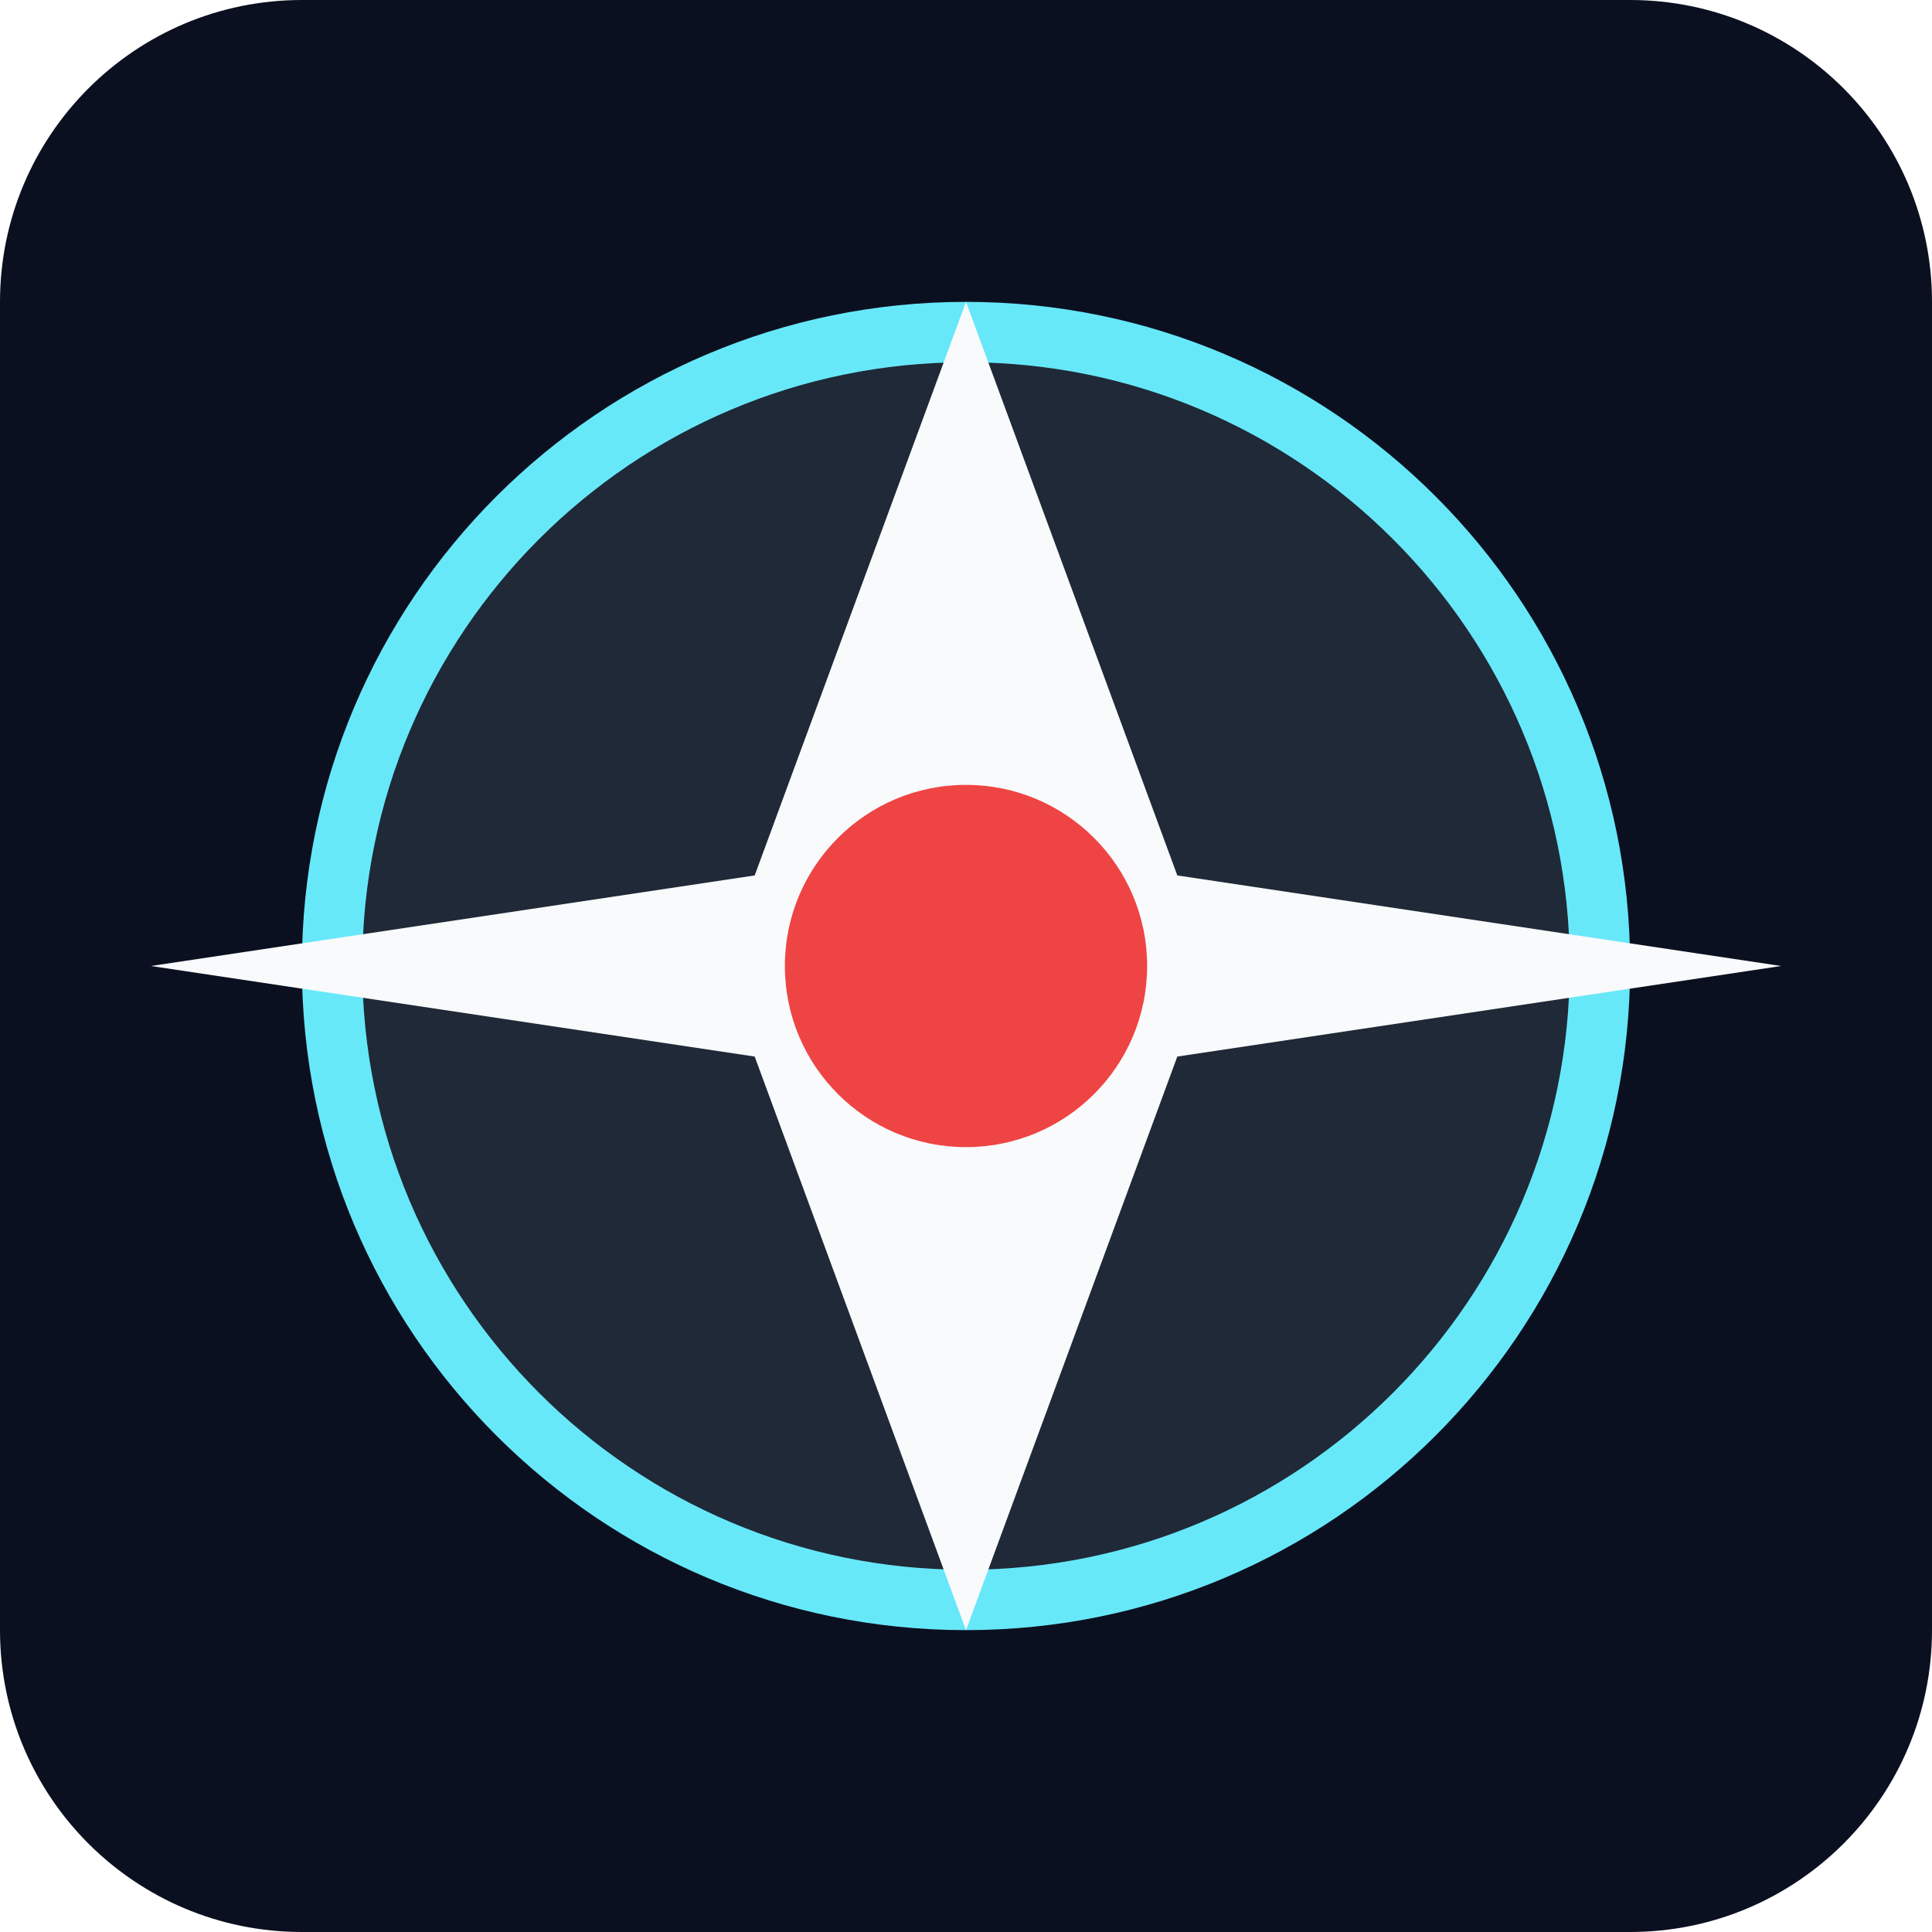
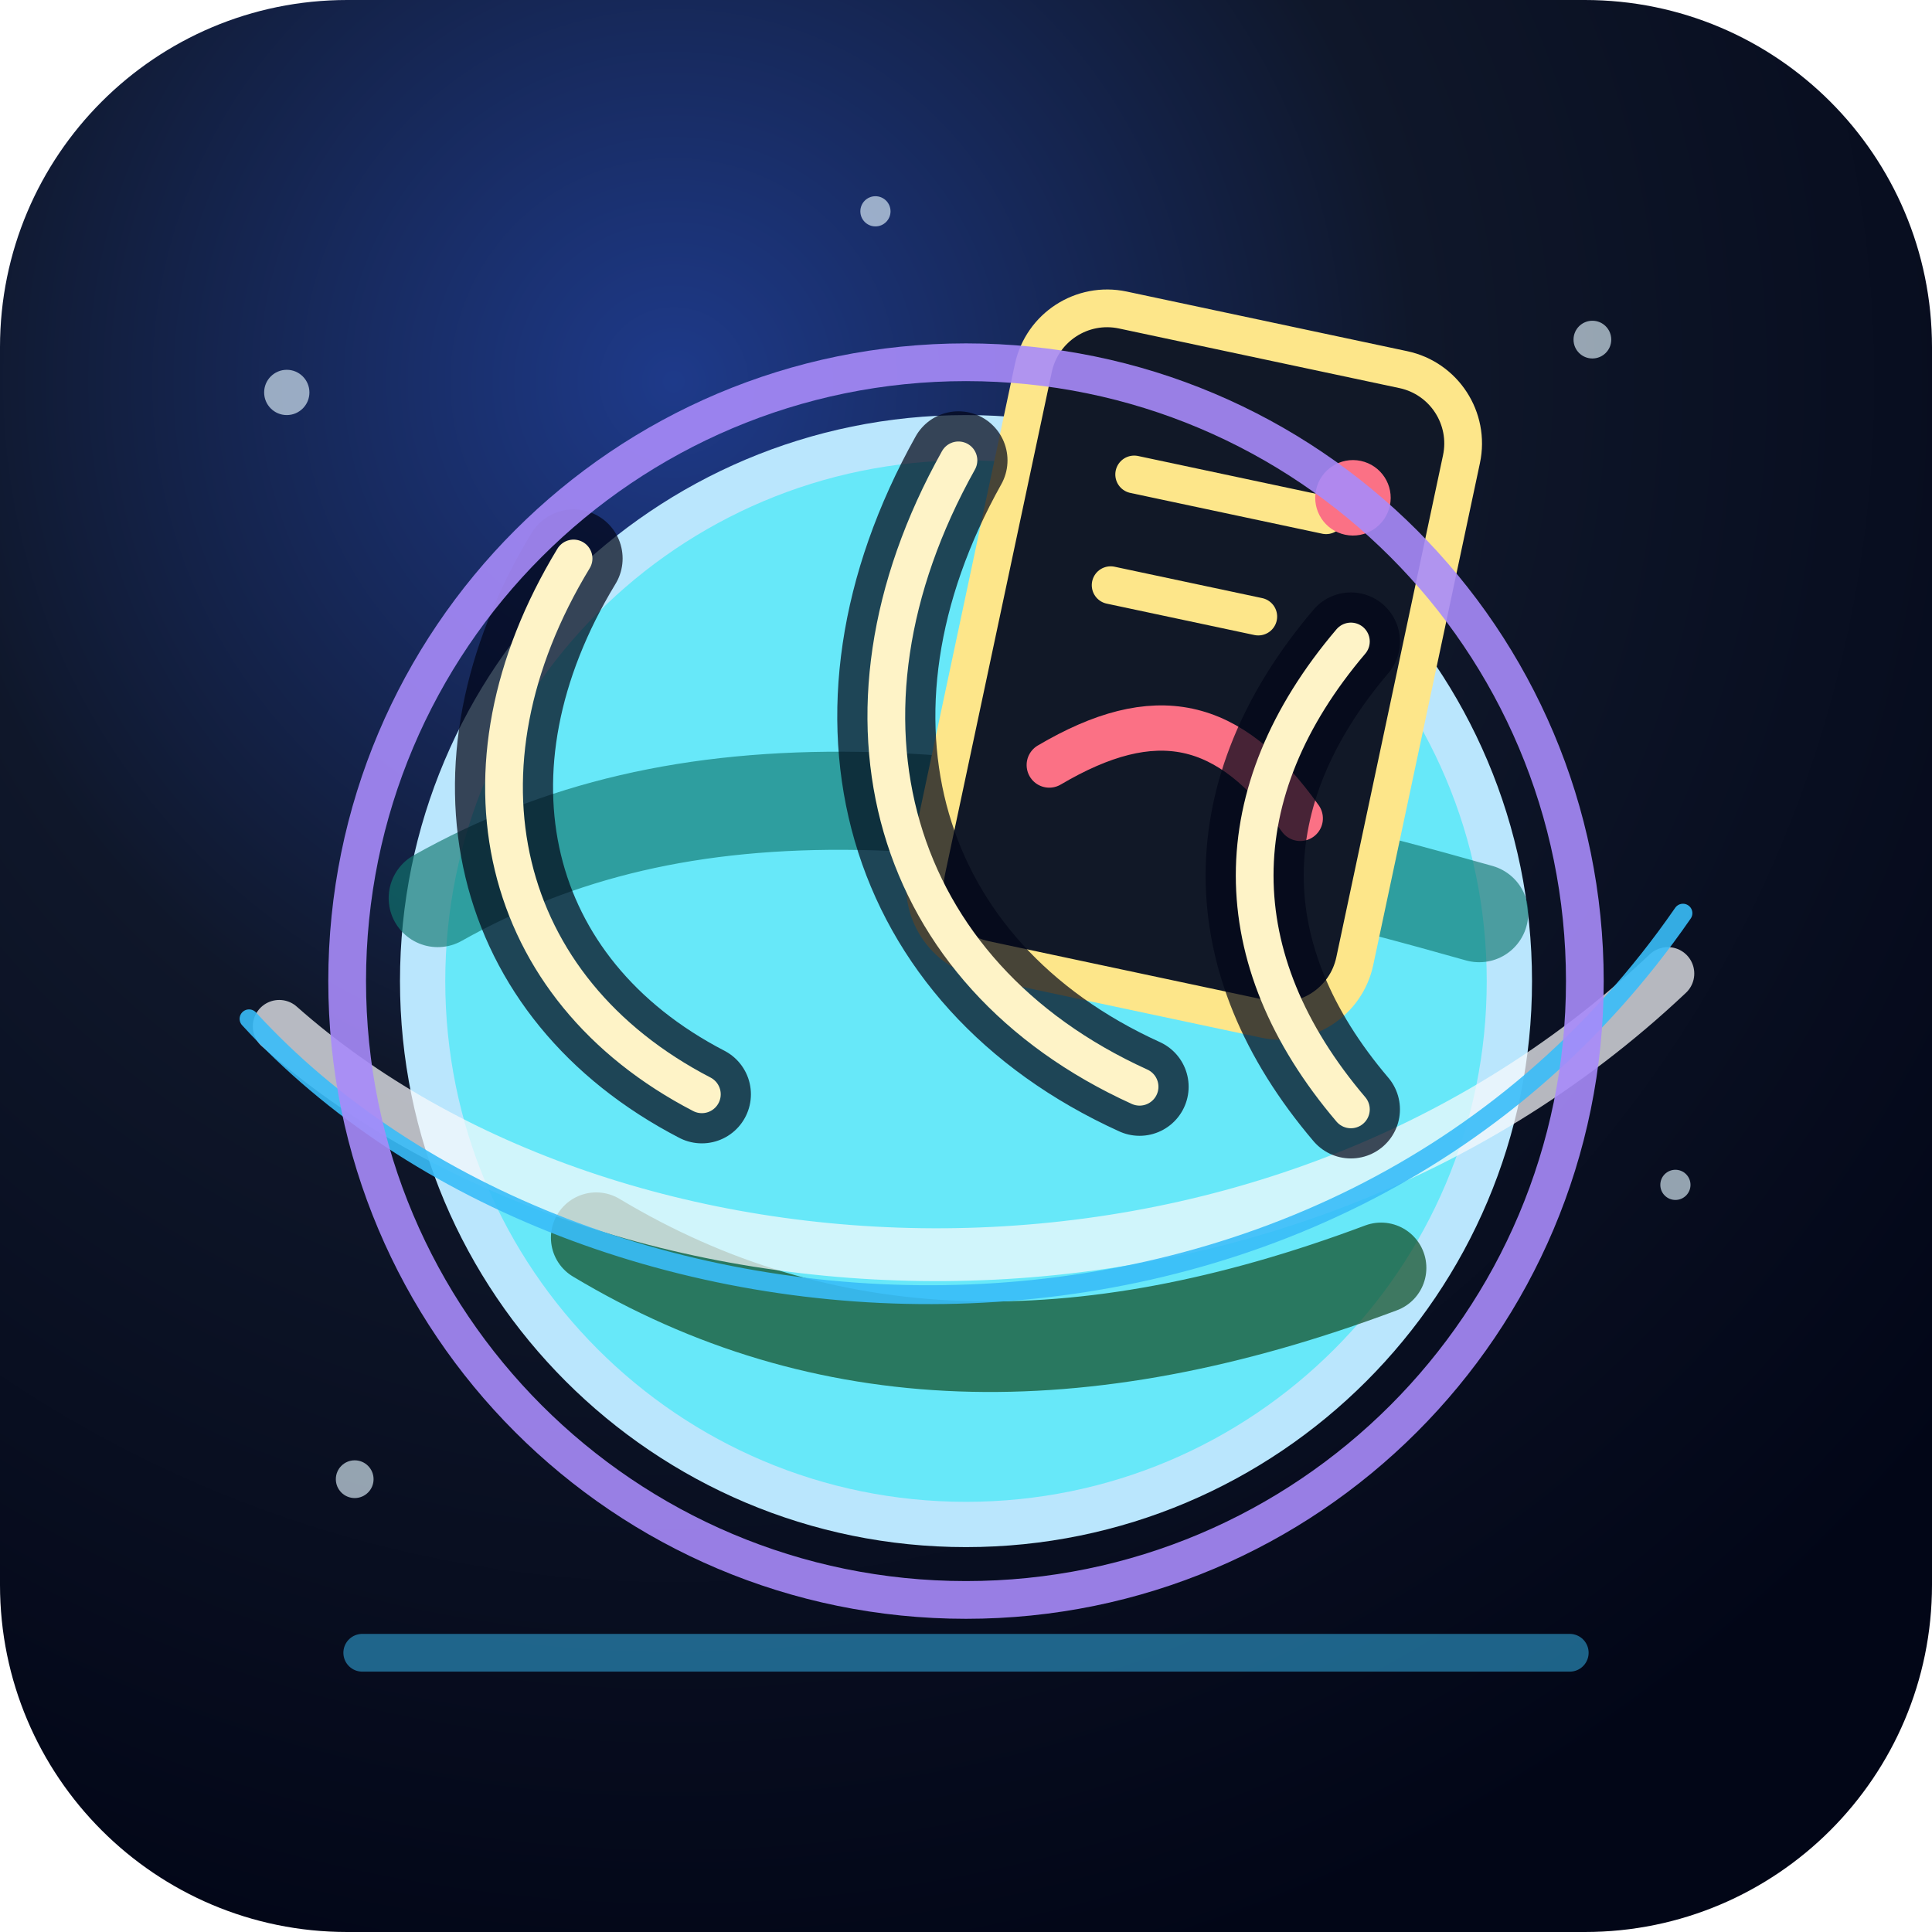
- <svg xmlns="http://www.w3.org/2000/svg" width="128" height="128" viewBox="0 0 128 128">
-   <rect width="128" height="128" rx="20" fill="#0b1020" />
-   <circle cx="64" cy="64" r="42" fill="#1f2937" stroke="#67e8f9" stroke-width="4" />
-   <path d="M64 20 L78 58 L118 64 L78 70 L64 108 L50 70 L10 64 L50 58 Z" fill="#f8fafc" />
-   <circle cx="64" cy="64" r="12" fill="#ef4444" />
+ <svg xmlns="http://www.w3.org/2000/svg" width="256" height="256" viewBox="0 0 256 256">
+   <defs>
+     <radialGradient id="space" cx="35%" cy="20%" r="85%">
+       <stop offset="0" stop-color="#1e3a8a" />
+       <stop offset="0.45" stop-color="#0f172a" />
+       <stop offset="1" stop-color="#020617" />
+     </radialGradient>
+     <linearGradient id="planet" x1="54" y1="46" x2="204" y2="204">
+       <stop offset="0" stop-color="#67e8f9" />
+       <stop offset="0.52" stop-color="#22c55e" />
+       <stop offset="1" stop-color="#334155" />
+     </linearGradient>
+     <linearGradient id="card" x1="86" y1="48" x2="178" y2="194">
+       <stop offset="0" stop-color="#fde68a" />
+       <stop offset="1" stop-color="#fb7185" />
+     </linearGradient>
+   </defs>
+   <rect width="256" height="256" rx="46" fill="url(#space)" />
+   <g opacity="0.65" fill="#e0f2fe">
+     <circle cx="38" cy="52" r="3" />
+     <circle cx="211" cy="45" r="2.5" />
+     <circle cx="222" cy="157" r="2" />
+     <circle cx="47" cy="196" r="2.5" />
+     <circle cx="116" cy="28" r="2" />
+   </g>
+   <circle cx="128" cy="130" r="72" fill="url(#planet)" stroke="#bae6fd" stroke-width="6" />
+   <path d="M58 119c32-18 71-17 138 2" fill="none" stroke="#0f766e" stroke-width="13" stroke-linecap="round" opacity="0.65" />
+   <path d="M79 164c30 18 64 19 104 4" fill="none" stroke="#14532d" stroke-width="12" stroke-linecap="round" opacity="0.75" />
+   <path d="M37 136c44 39 130 44 184-7" fill="none" stroke="#f8fafc" stroke-width="7" stroke-linecap="round" opacity="0.72" />
+   <path d="M33 135c44 48 143 54 190-14" fill="none" stroke="#38bdf8" stroke-width="2.5" stroke-linecap="round" opacity="0.9" />
+   <g transform="translate(139 39) rotate(12)">
+     <rect x="0" y="0" width="58" height="88" rx="10" fill="#111827" stroke="url(#card)" stroke-width="5" />
+     <path d="M16 21h26M16 36h20" stroke="#fde68a" stroke-width="5" stroke-linecap="round" />
+     <path d="M13 61c12-11 22-11 34 0" fill="none" stroke="#fb7185" stroke-width="6" stroke-linecap="round" />
+     <circle cx="45" cy="18" r="5" fill="#fb7185" />
+   </g>
+   <path d="M76 74c-17 28-10 57 17 71m34-84c-19 34-9 68 24 83m28-59c-17 20-17 42 0 62" fill="none" stroke="#020617" stroke-width="13" stroke-linecap="round" opacity="0.72" />
+   <path d="M76 74c-17 28-10 57 17 71m34-84c-19 34-9 68 24 83m28-59c-17 20-17 42 0 62" fill="none" stroke="#fef3c7" stroke-width="5" stroke-linecap="round" />
+   <circle cx="128" cy="130" r="82" fill="none" stroke="#a78bfa" stroke-width="5" opacity="0.9" />
+   <path d="M48 219h160" stroke="#38bdf8" stroke-width="5" stroke-linecap="round" opacity="0.5" />
</svg>
